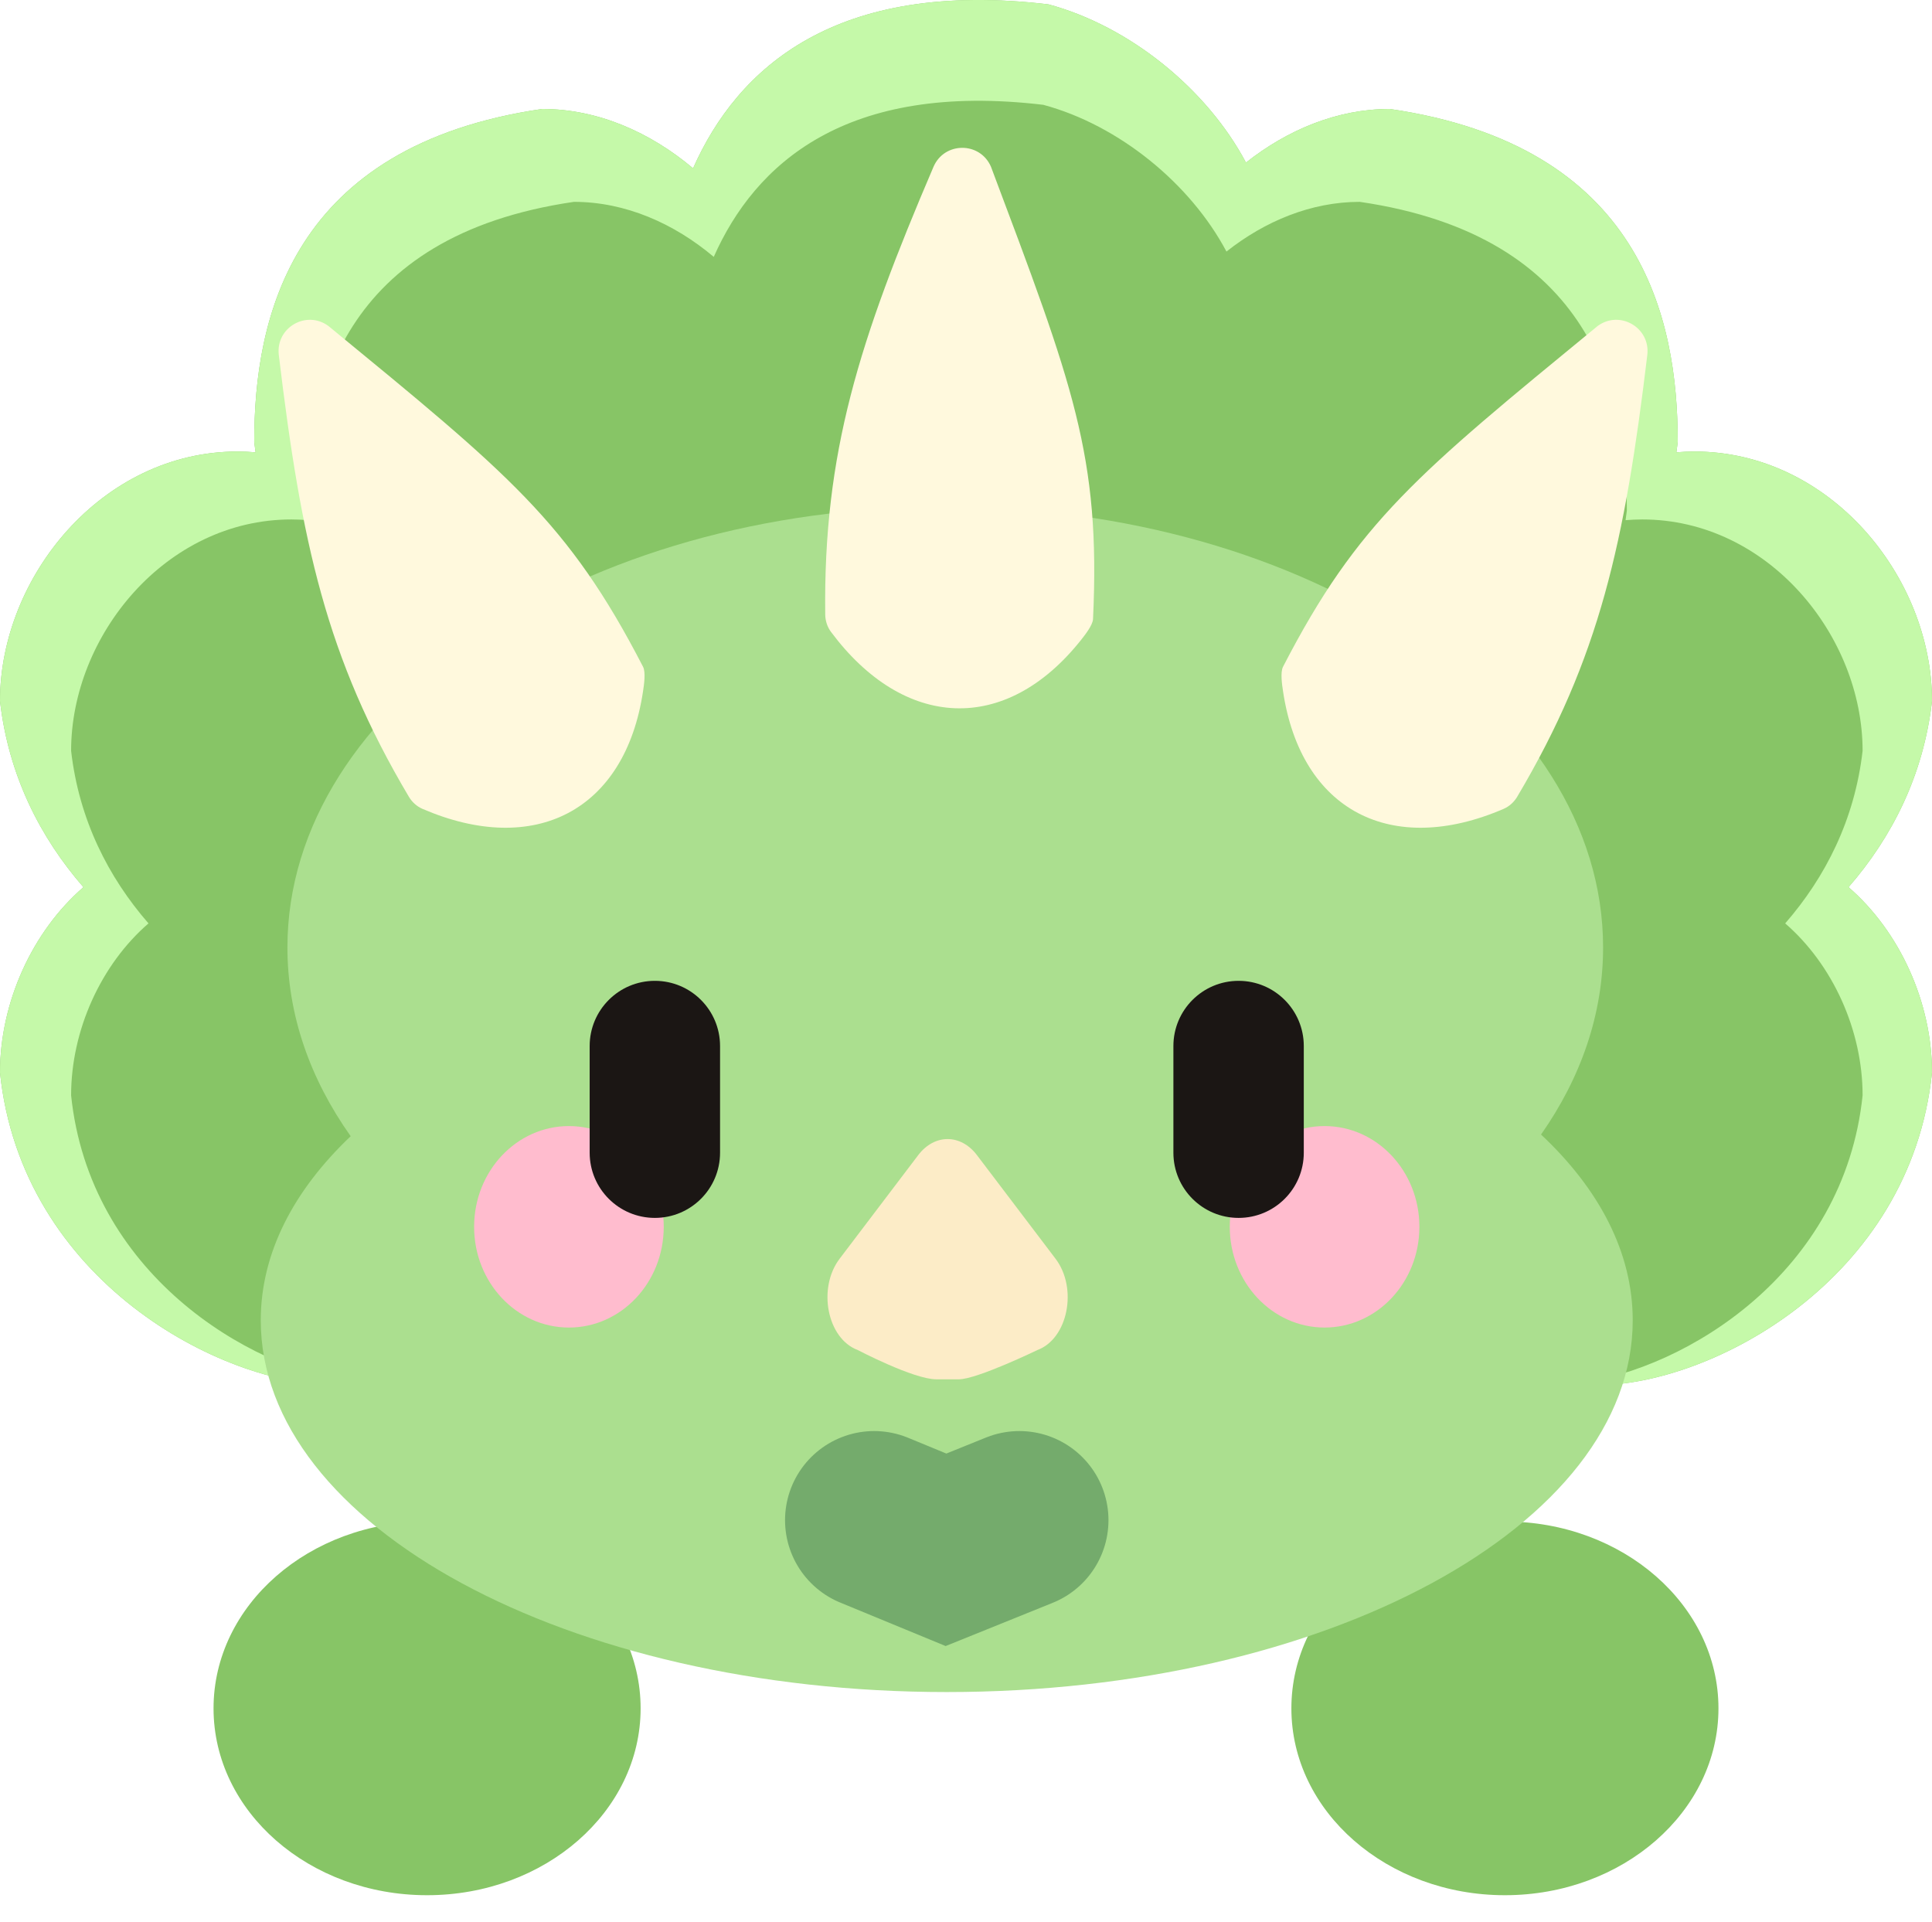
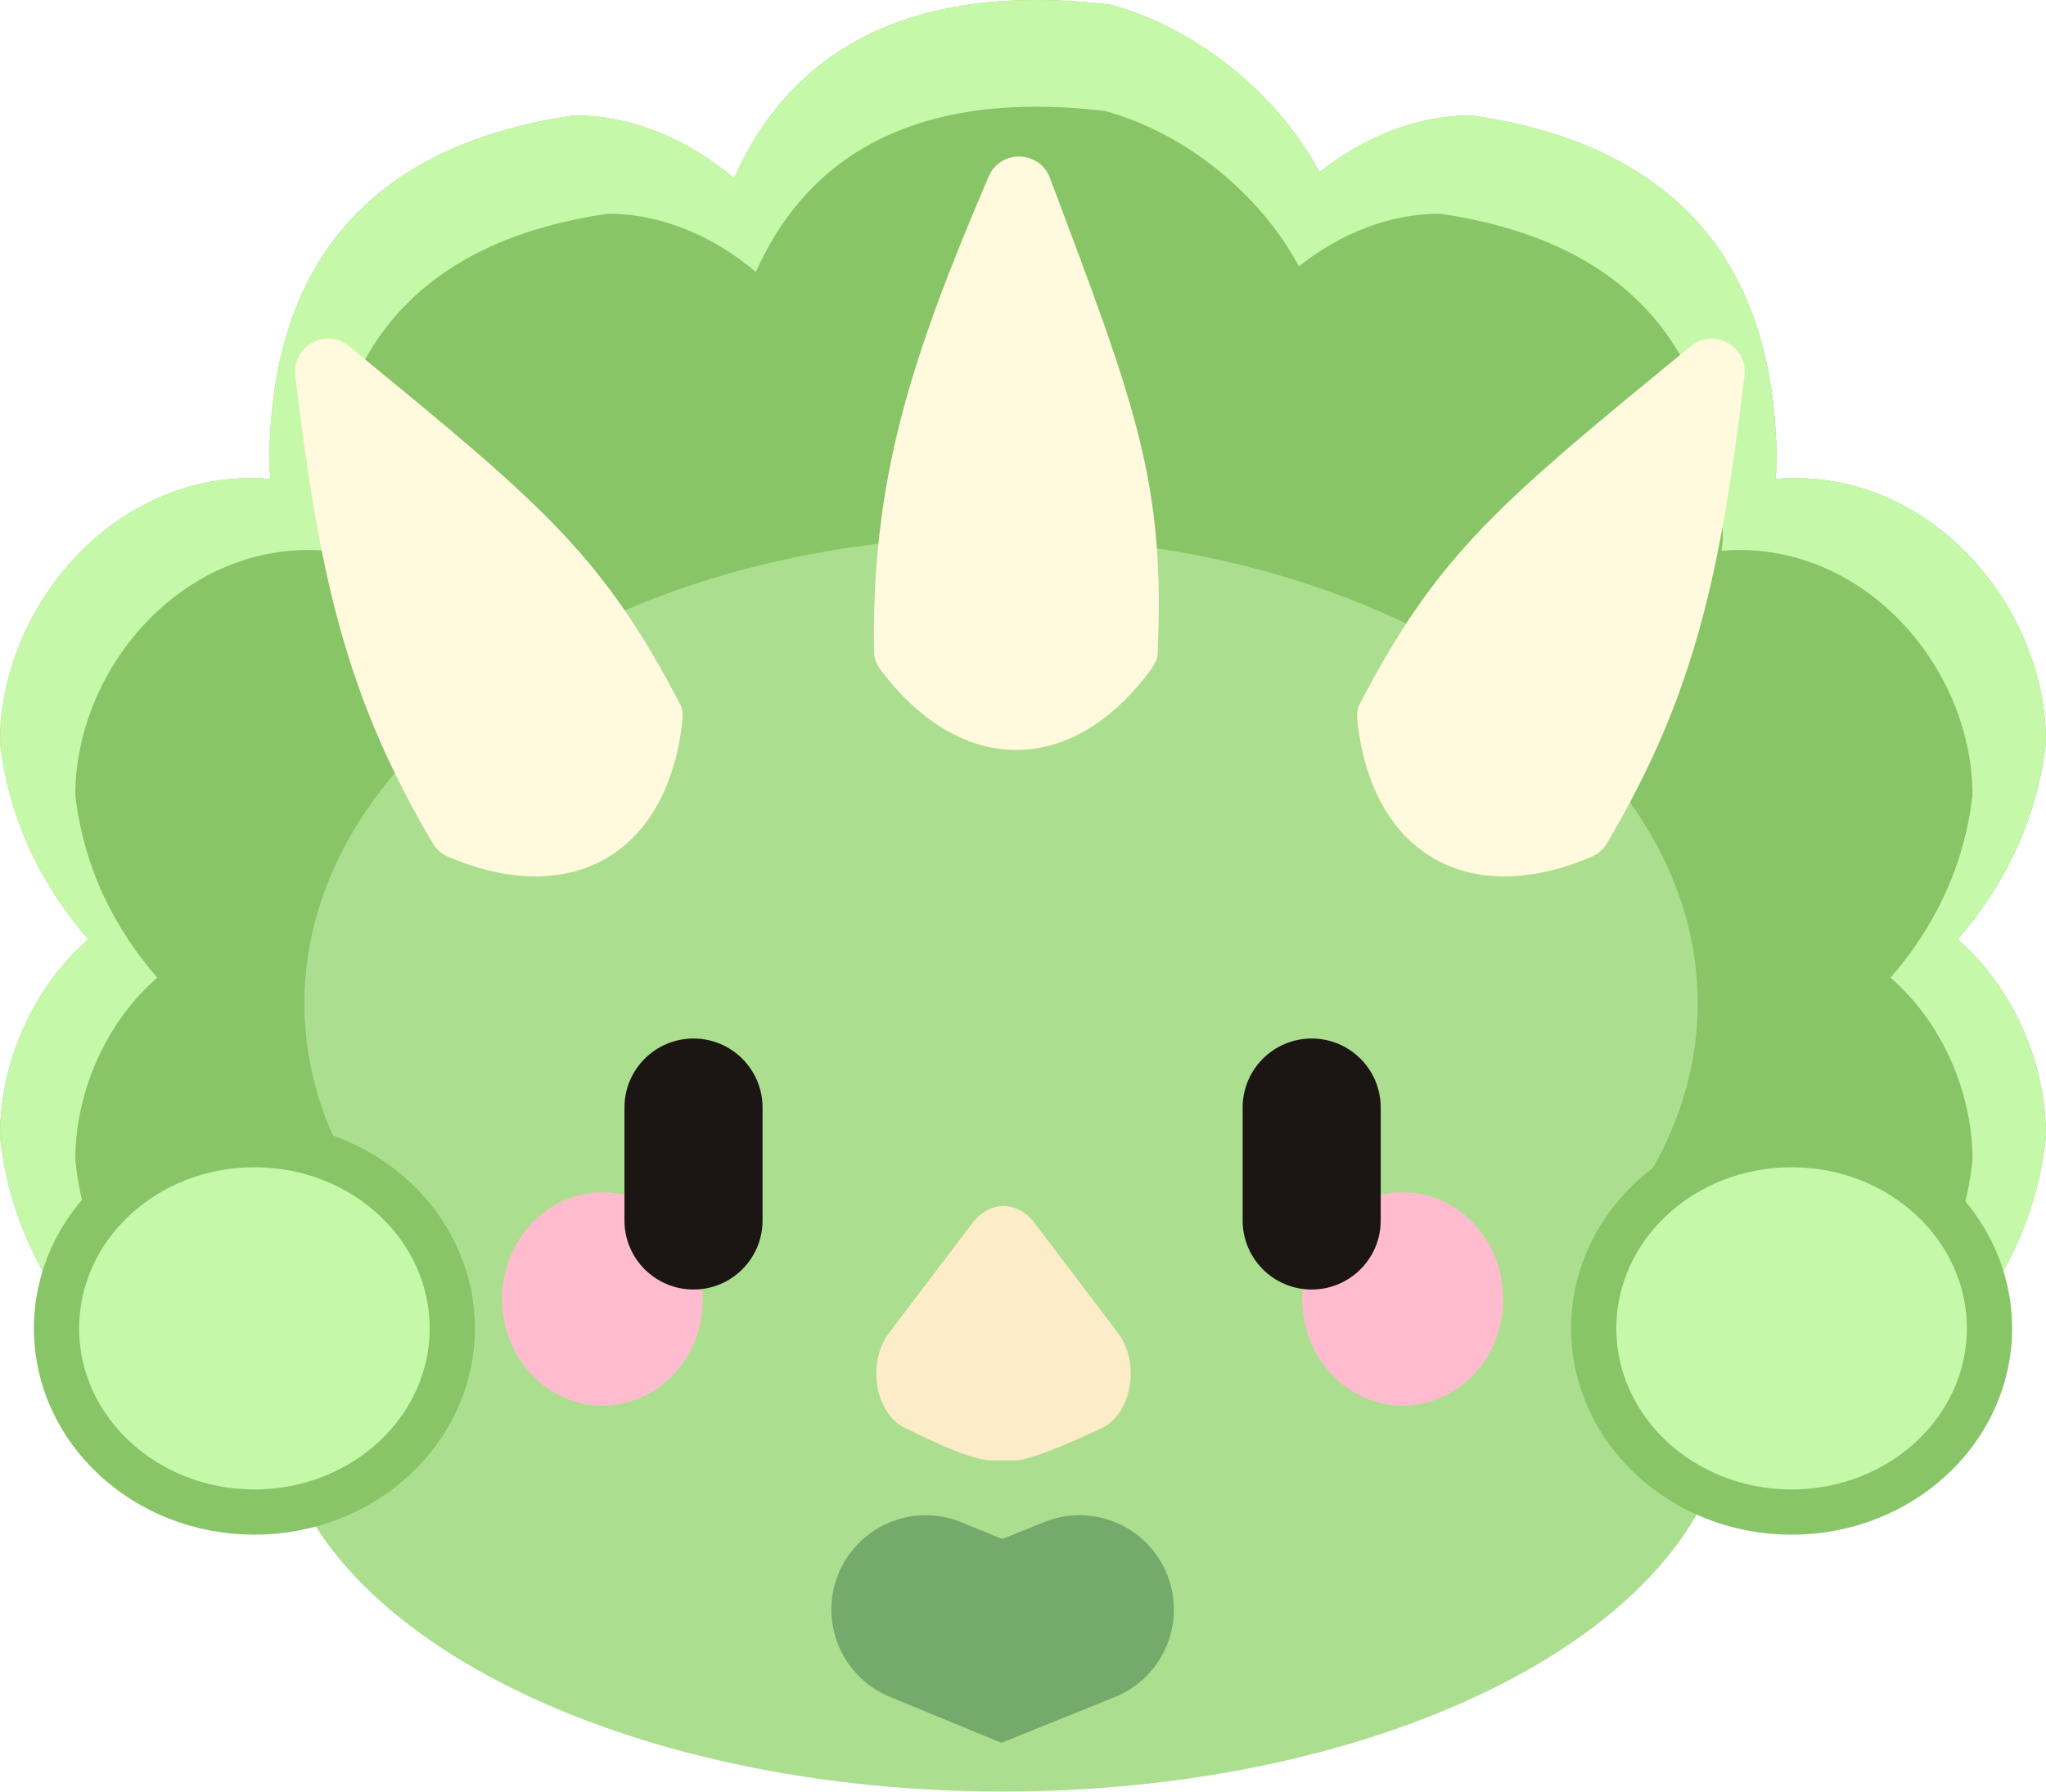
- <svg xmlns="http://www.w3.org/2000/svg" preserveAspectRatio="none" overflow="visible" style="display: block;" width="72.38" height="72" viewBox="0 0 72.38 72" fill="none">
+ <svg xmlns="http://www.w3.org/2000/svg" preserveAspectRatio="none" overflow="visible" style="display: block;" width="72.38" height="63.389" viewBox="0 0 72.38 63.389" fill="none">
  <g id="Group 633314">
-     <ellipse id="Hand_left" cx="16" cy="64" rx="8" ry="7" fill="#87C566" />
-     <ellipse id="Hand_right" cx="56.38" cy="64" rx="8" ry="7" fill="#87C566" />
    <path id="Union" d="M25.965 6.306C27.634 2.545 31.299 -0.785 39.279 0.163C42.334 0.986 45.221 3.345 46.679 6.091C48.23 4.865 50.097 4.082 52.065 4.082C61.487 5.457 62.855 11.911 62.855 16.558C62.84 16.689 62.823 16.818 62.804 16.945C63.027 16.927 63.252 16.915 63.477 16.915C68.56 16.915 72.38 21.616 72.38 26.263C72.062 29.045 70.878 31.369 69.253 33.236C71.171 34.897 72.38 37.549 72.38 40.184C71.569 47.974 64.096 51.895 59.815 51.895C55.535 51.895 56.877 44.486 56.877 40.184C56.877 39.75 56.917 39.315 56.989 38.885C52.48 38.395 53.973 30.759 53.973 26.263C53.973 26.218 53.976 26.173 53.977 26.128C51.593 26.903 49.173 27.199 47.33 27.199C44.326 27.199 43.207 24.191 42.794 20.772C40.674 23.738 38.142 25.955 35.768 25.316C33.788 24.782 31.491 23.292 29.535 21.155C29.085 24.413 27.941 27.199 25.05 27.199C23.206 27.199 20.786 26.903 18.402 26.128C18.403 26.173 18.407 26.218 18.407 26.263C18.407 30.759 19.9 38.395 15.391 38.885C15.463 39.315 15.503 39.75 15.503 40.184C15.503 44.486 16.845 51.895 12.565 51.895C8.283 51.895 0.811 47.974 0 40.184C0 37.549 1.208 34.897 3.126 33.236C1.501 31.369 0.318 29.044 0 26.263C0 21.616 3.82 16.915 8.902 16.915C9.128 16.915 9.352 16.927 9.575 16.945C9.556 16.818 9.539 16.688 9.524 16.558C9.524 11.911 10.893 5.457 20.315 4.082C22.395 4.082 24.364 4.956 25.965 6.306Z" fill="#87C566" />
    <path id="Subtract" d="M25.965 6.306C27.634 2.545 31.299 -0.785 39.279 0.163C42.334 0.986 45.221 3.345 46.679 6.091C48.23 4.865 50.097 4.082 52.065 4.082C61.487 5.457 62.855 11.911 62.855 16.558C62.84 16.688 62.823 16.818 62.804 16.945C63.027 16.927 63.252 16.915 63.477 16.915C68.56 16.915 72.38 21.616 72.38 26.263C72.062 29.045 70.878 31.369 69.253 33.236C71.171 34.897 72.38 37.549 72.38 40.184C71.569 47.974 64.096 51.895 59.815 51.895C59.572 51.895 59.346 51.868 59.138 51.822C63.171 51.286 69.089 47.681 69.78 41.037C69.78 38.594 68.659 36.133 66.88 34.593C68.387 32.862 69.485 30.708 69.78 28.128C69.78 23.82 66.238 19.46 61.525 19.46C61.316 19.46 61.107 19.471 60.9 19.487C60.918 19.369 60.934 19.25 60.948 19.129C60.948 14.82 59.68 8.836 50.942 7.562C49.118 7.562 47.386 8.287 45.948 9.424C44.597 6.878 41.92 4.69 39.087 3.927C31.686 3.048 28.288 6.136 26.74 9.623C25.256 8.372 23.431 7.562 21.502 7.562C12.764 8.836 11.495 14.82 11.495 19.129C11.509 19.25 11.524 19.369 11.542 19.487C11.336 19.471 11.128 19.46 10.919 19.46C6.206 19.46 2.664 23.82 2.664 28.128C2.959 30.707 4.057 32.863 5.563 34.593C3.784 36.133 2.664 38.594 2.664 41.037C3.353 47.659 9.234 51.263 13.267 51.818C13.051 51.867 12.818 51.895 12.565 51.895C8.283 51.895 0.811 47.974 0 40.184C0 37.549 1.208 34.897 3.126 33.236C1.501 31.369 0.318 29.044 0 26.263C0 21.616 3.82 16.915 8.902 16.915C9.128 16.915 9.353 16.927 9.575 16.945C9.556 16.818 9.539 16.688 9.524 16.558C9.524 11.911 10.893 5.457 20.315 4.082C22.395 4.082 24.364 4.956 25.965 6.306Z" fill="#C5F9A9" />
    <path id="Union_2" d="M35.413 18.984C49.024 18.984 60.058 26.376 60.058 35.494C60.058 38 59.224 40.376 57.733 42.503C59.918 44.551 61.168 46.928 61.168 49.463C61.168 57.154 49.662 63.389 35.469 63.389C21.275 63.389 9.769 57.154 9.769 49.463C9.769 46.954 10.994 44.6 13.138 42.566C11.619 40.423 10.768 38.025 10.768 35.494C10.768 26.376 21.802 18.984 35.413 18.984Z" fill="#ABDF8F" />
    <path id="Polygon 23" d="M10.445 13.299C10.322 12.274 11.478 11.601 12.307 12.215C19.05 17.754 21.283 19.541 24.091 24.979C24.198 25.186 24.126 25.665 24.091 25.894C23.42 30.383 20.021 32.111 15.829 30.303C15.614 30.211 15.436 30.047 15.317 29.847C12.227 24.642 11.289 20.338 10.445 13.299Z" fill="#FFF9DD" />
    <path id="Polygon 25" d="M61.714 13.299C61.837 12.274 60.681 11.601 59.851 12.215C53.108 17.754 50.875 19.541 48.067 24.979C47.96 25.186 48.032 25.665 48.067 25.894C48.738 30.383 52.137 32.111 56.33 30.303C56.544 30.211 56.722 30.047 56.841 29.847C59.931 24.642 60.869 20.338 61.714 13.299Z" fill="#FFF9DD" />
    <path id="Polygon 24" d="M34.971 6.253C35.376 5.304 36.714 5.299 37.125 6.245C40.196 14.414 41.236 17.078 40.949 23.192C40.938 23.424 40.636 23.802 40.492 23.984C37.666 27.535 33.858 27.333 31.131 23.671C30.992 23.484 30.919 23.253 30.916 23.02C30.843 16.967 32.182 12.771 34.971 6.253Z" fill="#FFF9DD" />
    <ellipse id="Ellipse 1746" cx="21.314" cy="45.96" rx="3.552" ry="3.774" fill="#FFBCCE" />
    <path id="Vector 645" d="M32.749 56.95L35.441 58.06L38.189 56.95" stroke="#74AB6C" stroke-width="6.677" stroke-linecap="round" />
    <rect id="Rectangle 956" x="22.091" y="36.745" width="4.885" height="8.881" rx="2.442" fill="#1B1614" />
    <ellipse id="Ellipse 1747" cx="3.552" cy="3.774" rx="3.552" ry="3.774" transform="matrix(-1 0 0 1 53.1758 42.1858)" fill="#FFBCCE" />
    <rect id="Rectangle 957" width="4.885" height="8.881" rx="2.442" transform="matrix(-1 0 0 1 48.8449 36.7451)" fill="#1B1614" />
    <path id="Rectangle 958" d="M34.401 43.273C35.008 42.473 35.992 42.473 36.599 43.273L39.544 47.155C40.383 48.261 40.01 50.149 38.868 50.575C38.868 50.575 36.599 51.673 35.923 51.673C35.247 51.673 35.077 51.673 35.077 51.673C34.228 51.673 32.132 50.575 32.132 50.575C30.99 50.149 30.617 48.261 31.456 47.155L34.401 43.273Z" fill="#FCECC7" />
+     <ellipse id="Hand_left" cx="9" cy="47" rx="7" ry="6.5" fill="#C5F9A9" stroke="#87C566" stroke-width="1.6" />
+     <ellipse id="Hand_right" cx="63.38" cy="47" rx="7" ry="6.5" fill="#C5F9A9" stroke="#87C566" stroke-width="1.6" />
  </g>
</svg>
